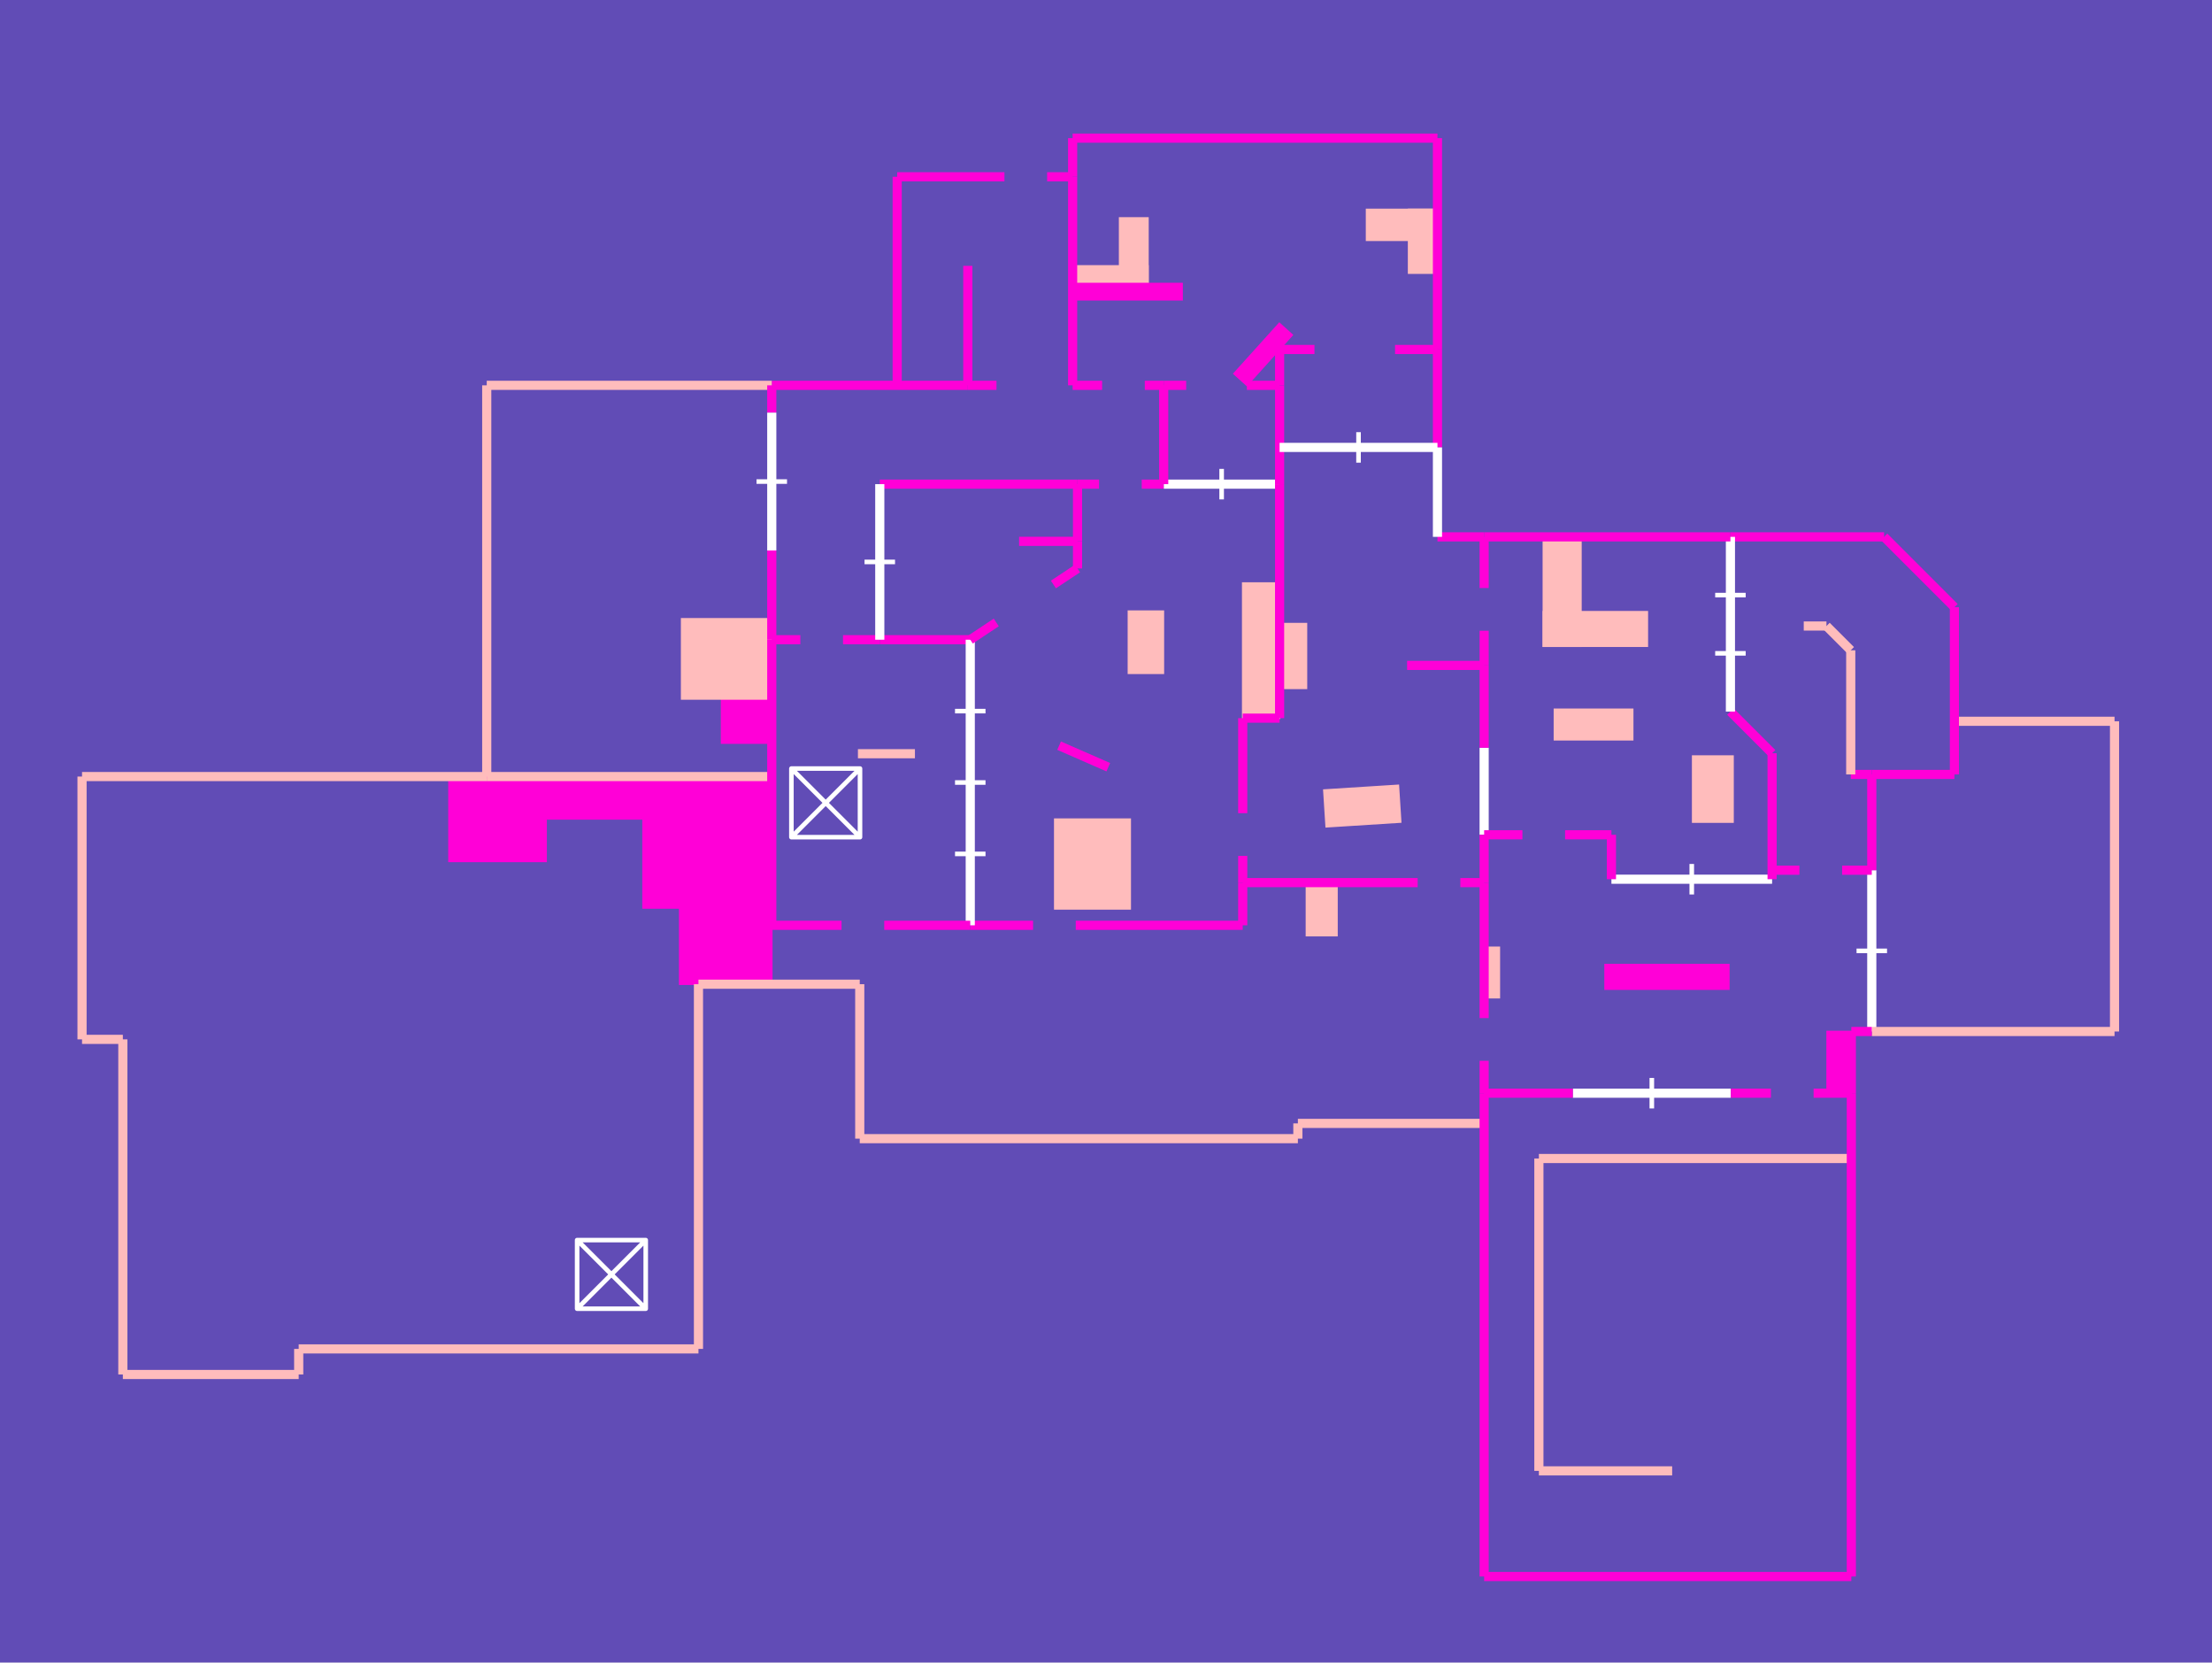
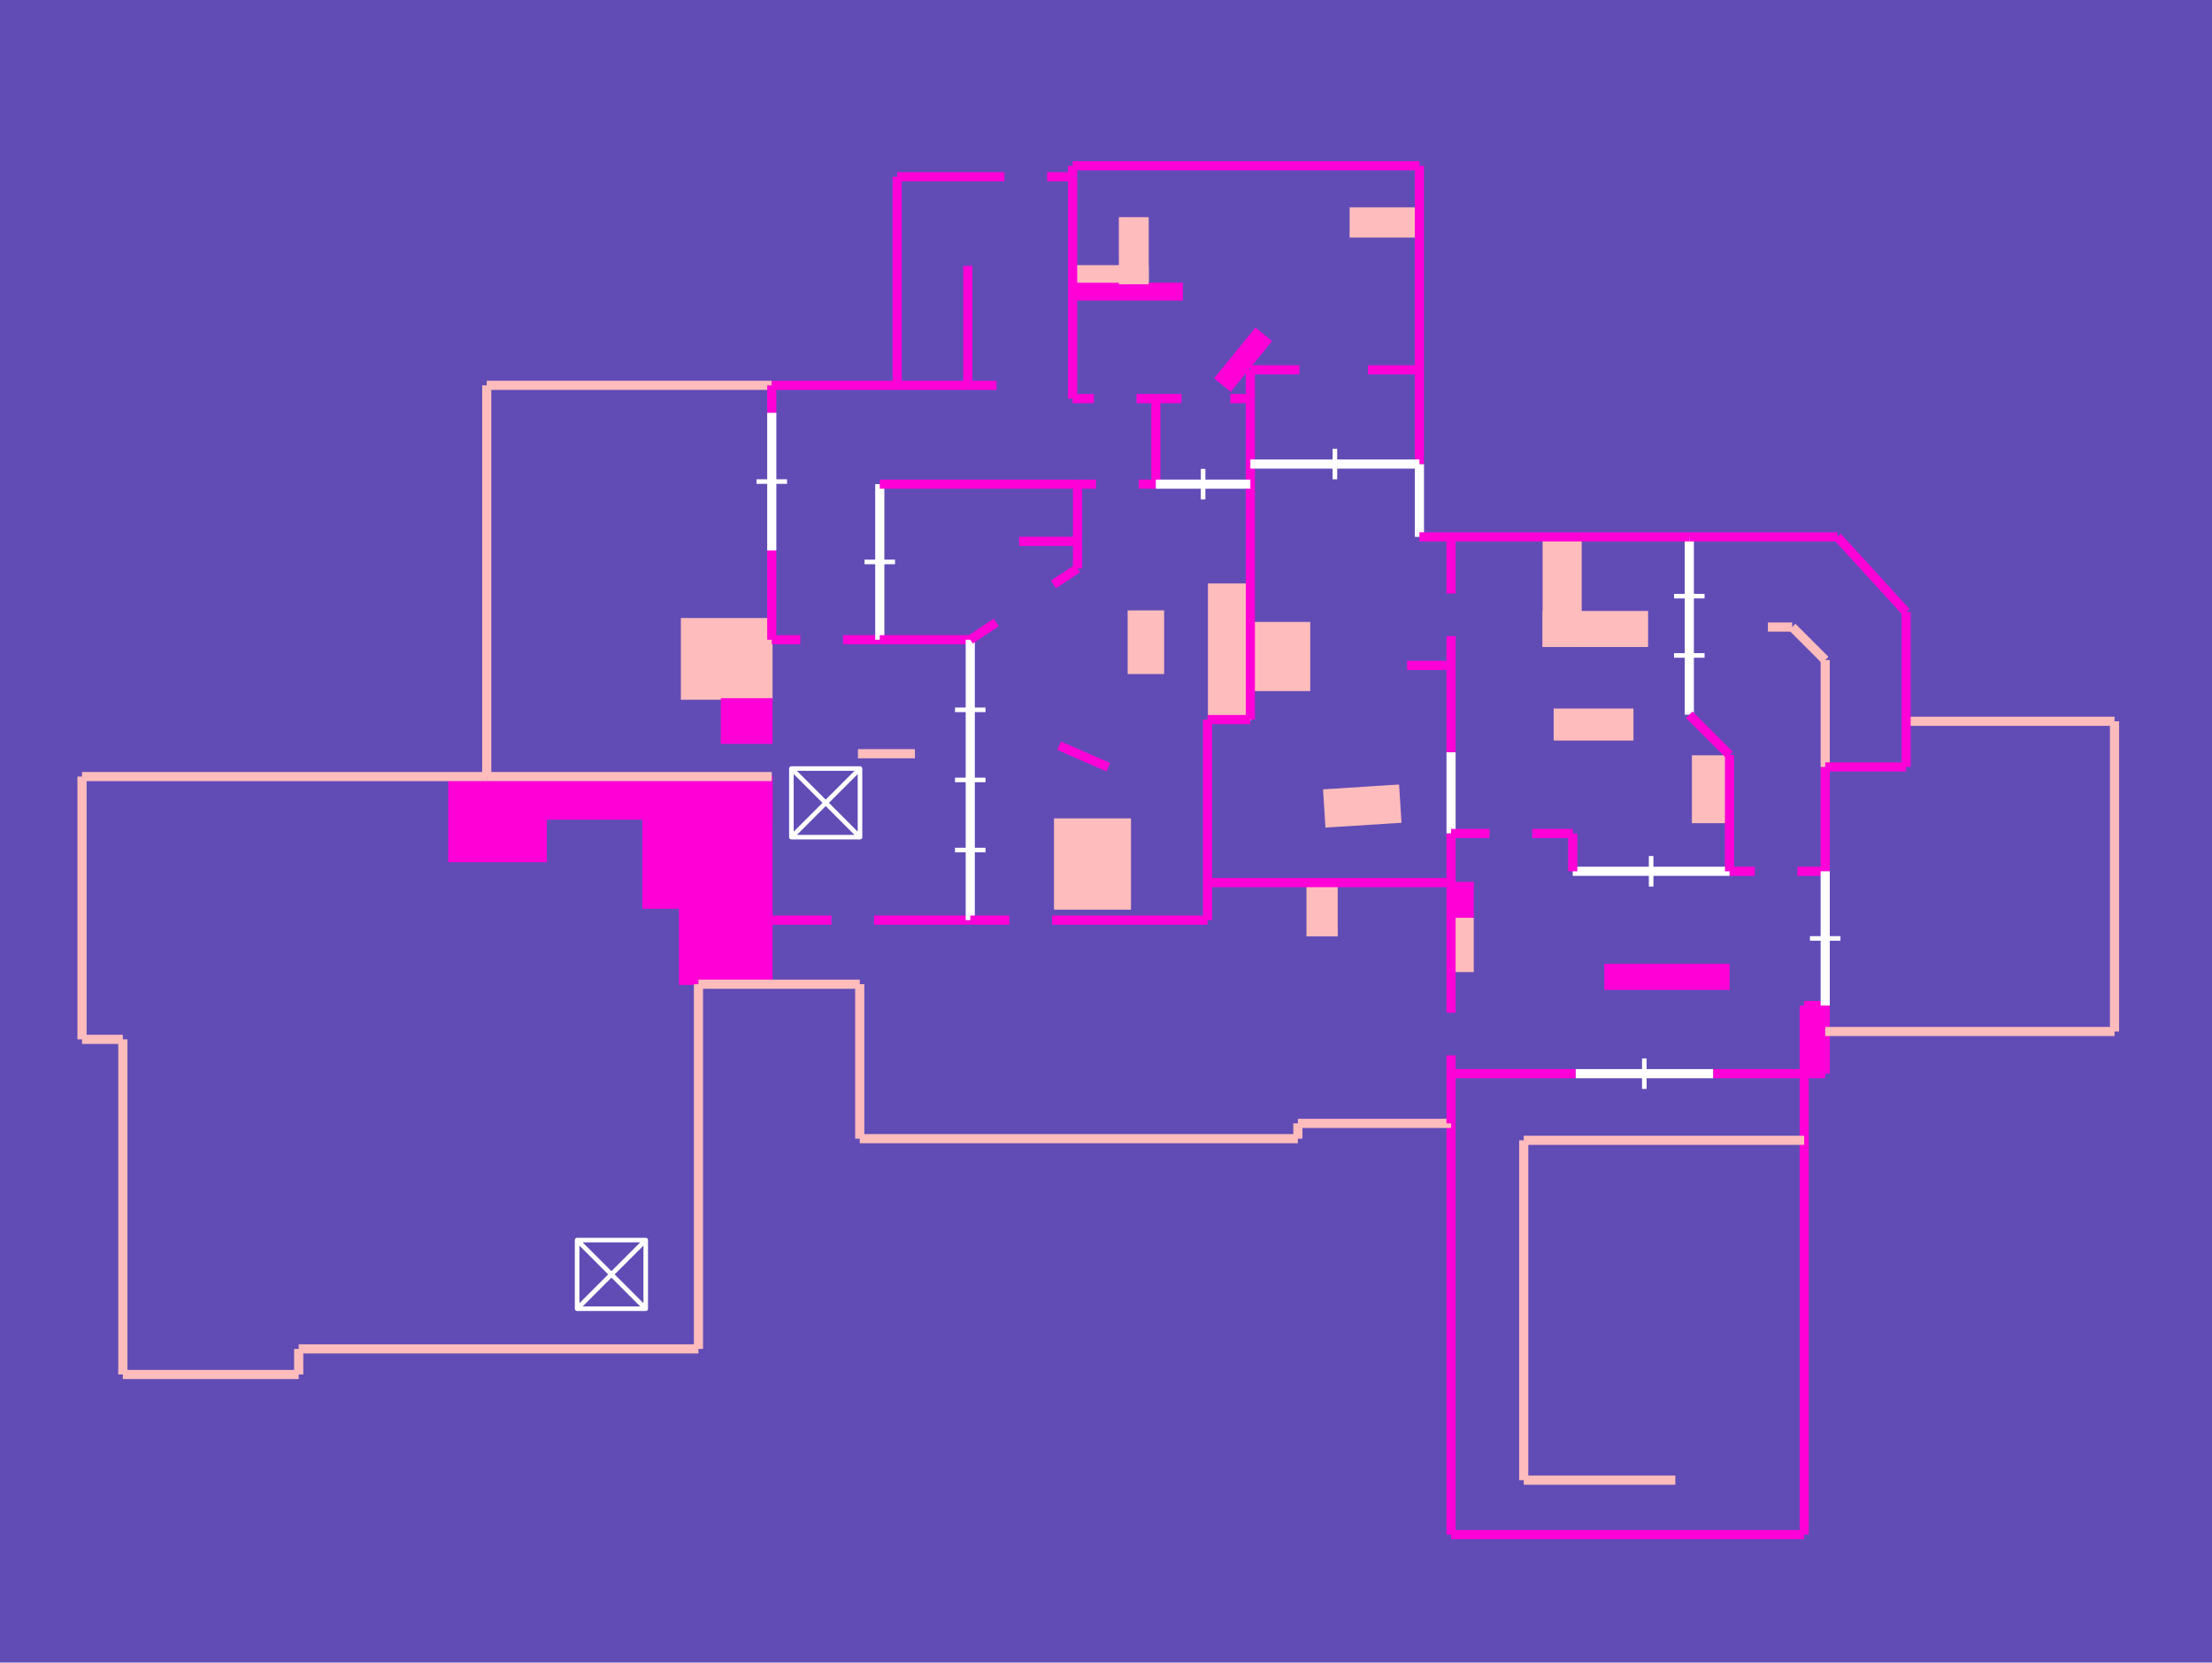
<svg xmlns="http://www.w3.org/2000/svg" viewBox="-533 -420 1078 810">
  <rect fill="#614CB6" height="810" width="1078" x="-533" y="-420" />
+   <path d="M309.872,19.314 L291.91,19.314 L291.91,51.643 L309.872,51.643 z" fill="#FFBCBC" stroke="#FFBCBC" stroke-width="0.75" transform="scale(1, -1)" />
+   <path d="M66.72,229.622 L59.204,235.75 L78.889,259.894 L86.405,253.766 z" fill="#FF00D7" stroke="#FF00D7" stroke-width="0.75" transform="scale(1, -1)" />
+   <path d="M104.073,-10.016 L118.56,-10.016 L118.56,-35.846 L104.073,-35.846 z" fill="#FFBCBC" stroke="#FFBCBC" stroke-width="0.75" transform="scale(1, -1)" />
+   <path d="M-200.805,118.513 L-156.883,118.513 L-156.883,79.455 L-200.805,79.455 z" fill="#FFBCBC" stroke="#FFBCBC" stroke-width="0.75" transform="scale(1, -1)" />
+   <path d="M219.147,105.156 L269.811,105.156 L269.811,121.969 L219.147,121.969 z" fill="#FFBCBC" stroke="#FFBCBC" stroke-width="0.75" transform="scale(1, -1)" />
+   <path d="M262.677,74.43 L224.537,74.43 L224.537,59.587 L262.677,59.587 z" fill="#FFBCBC" stroke="#FFBCBC" stroke-width="0.75" transform="scale(1, -1)" />
+   <path d="M184.84,-10.016 L174.158,-10.016 L174.158,-27.503 L184.84,-27.503 z" fill="#FF00D7" stroke="#FF00D7" stroke-width="0.75" transform="scale(1, -1)" />
+   <path d="M-219.61,21.028 L-201.744,21.028 L-201.744,-22.376 L-219.61,-22.376 z" fill="#FF00D7" stroke="#FF00D7" stroke-width="0.75" transform="scale(1, -1)" />
+   <path d="M-181.354,57.954 L-156.883,57.954 L-156.883,79.455 L-181.354,79.455 z" fill="#FF00D7" stroke="#FF00D7" stroke-width="0.75" transform="scale(1, -1)" />
+   <path d="M26.442,281.855 L-10.264,281.855 L-10.264,290.447 L26.442,290.447 z" fill="#FFBCBC" stroke="#FFBCBC" stroke-width="0.75" transform="scale(1, -1)" />
+   <path d="M184.84,-53.233 L174.158,-53.233 L174.158,-27.503 L184.84,-27.503 z" fill="#FFBCBC" stroke="#FFBCBC" stroke-width="0.75" transform="scale(1, -1)" />
  <path d="M-314.191,41.656 L-266.869,41.656 L-266.869,0.317 L-314.191,0.317 z" fill="#FF00D7" stroke="#FF00D7" stroke-width="0.75" transform="scale(1, -1)" />
-   <path d="M132.982,317.966 L167.535,317.966 L167.535,302.934 L132.982,302.934 z" fill="#FFBCBC" stroke="#FFBCBC" stroke-width="0.75" transform="scale(1, -1)" />
-   <path d="M219.147,105.156 L269.811,105.156 L269.811,121.969 L219.147,121.969 z" fill="#FFBCBC" stroke="#FFBCBC" stroke-width="0.75" transform="scale(1, -1)" />
-   <path d="M153.474,286.924 L167.535,286.924 L167.535,317.966 L153.474,317.966 z" fill="#FFBCBC" stroke="#FFBCBC" stroke-width="0.75" transform="scale(1, -1)" />
+   <path d="M-10.264,273.951 L43.075,273.951 L43.075,281.855 L-10.264,281.855 z" fill="#FF00D7" stroke="#FF00D7" stroke-width="0.75" transform="scale(1, -1)" />
+   <path d="M158.745,304.628 L125.106,304.628 L125.106,318.589 L158.745,318.589 z" fill="#FFBCBC" stroke="#FFBCBC" stroke-width="0.75" transform="scale(1, -1)" />
+   <path d="M56.052,135.36 L76.35,135.36 L76.35,69.421 L56.052,69.421 z" fill="#FFBCBC" stroke="#FFBCBC" stroke-width="0.75" transform="scale(1, -1)" />
+   <path d="M-156.883,41.656 L-201.744,41.656 L-201.744,-59.508 L-156.883,-59.508 z" fill="#FF00D7" stroke="#FF00D7" stroke-width="0.75" transform="scale(1, -1)" />
+   <path d="M-266.869,21.028 L-156.883,21.028 L-156.883,41.656 L-266.869,41.656 z" fill="#FF00D7" stroke="#FF00D7" stroke-width="0.75" transform="scale(1, -1)" />
+   <path d="M17.802,-22.813 L-18.973,-22.813 L-18.973,20.9 L17.802,20.9 z" fill="#FFBCBC" stroke="#FFBCBC" stroke-width="0.75" transform="scale(1, -1)" />
+   <path d="M346.254,-69.914 L356.496,-69.914 L356.496,-103.094 L346.254,-103.094 z" fill="#FF00D7" stroke="#FF00D7" stroke-width="0.75" transform="scale(1, -1)" />
+   <path d="M76.35,83.674 L105.158,83.674 L105.158,116.614 L76.35,116.614 z" fill="#FFBCBC" stroke="#FFBCBC" stroke-width="0.75" transform="scale(1, -1)" />
+   <path d="M249.226,-49.944 L309.532,-49.944 L309.532,-61.911 L249.226,-61.911 z" fill="#FF00D7" stroke="#FF00D7" stroke-width="0.75" transform="scale(1, -1)" />
+   <path d="M12.641,313.822 L26.442,313.822 L26.442,281.855 L12.641,281.855 z" fill="#FFBCBC" stroke="#FFBCBC" stroke-width="0.75" transform="scale(1, -1)" />
  <path d="M113.302,17.186 L112.166,35.073 L148.476,37.38 L149.613,19.493 z" fill="#FFBCBC" stroke="#FFBCBC" stroke-width="0.75" transform="scale(1, -1)" />
-   <path d="M249.226,-49.944 L309.532,-49.944 L309.532,-61.911 L249.226,-61.911 z" fill="#FF00D7" stroke="#FF00D7" stroke-width="0.75" transform="scale(1, -1)" />
-   <path d="M17.802,-22.813 L-18.973,-22.813 L-18.973,20.9 L17.802,20.9 z" fill="#FFBCBC" stroke="#FFBCBC" stroke-width="0.75" transform="scale(1, -1)" />
-   <path d="M103.678,-10.015 L118.56,-10.015 L118.56,-35.846 L103.678,-35.846 z" fill="#FFBCBC" stroke="#FFBCBC" stroke-width="0.75" transform="scale(1, -1)" />
-   <path d="M12.641,313.822 L26.442,313.822 L26.442,281.855 L12.641,281.855 z" fill="#FFBCBC" stroke="#FFBCBC" stroke-width="0.75" transform="scale(1, -1)" />
+   <path d="M33.956,91.966 L16.928,91.966 L16.928,122.242 L33.956,122.242 z" fill="#FFBCBC" stroke="#FFBCBC" stroke-width="0.75" transform="scale(1, -1)" />
  <path d="M237.454,158.441 L219.147,158.441 L219.147,105.156 L237.454,105.156 z" fill="#FFBCBC" stroke="#FFBCBC" stroke-width="0.75" transform="scale(1, -1)" />
-   <path d="M197.686,-41.537 L190.282,-41.537 L190.282,-66.075 L197.686,-66.075 z" fill="#FFBCBC" stroke="#FFBCBC" stroke-width="0.75" transform="scale(1, -1)" />
-   <path d="M72.63,135.938 L90.597,135.938 L90.597,70.111 L72.63,70.111 z" fill="#FFBCBC" stroke="#FFBCBC" stroke-width="0.75" transform="scale(1, -1)" />
-   <path d="M26.442,281.855 L-10.264,281.855 L-10.264,290.447 L26.442,290.447 z" fill="#FFBCBC" stroke="#FFBCBC" stroke-width="0.75" transform="scale(1, -1)" />
-   <path d="M-10.264,273.951 L43.075,273.951 L43.075,281.855 L-10.264,281.855 z" fill="#FF00D7" stroke="#FF00D7" stroke-width="0.75" transform="scale(1, -1)" />
-   <path d="M33.956,91.966 L16.928,91.966 L16.928,122.242 L33.956,122.242 z" fill="#FFBCBC" stroke="#FFBCBC" stroke-width="0.75" transform="scale(1, -1)" />
-   <path d="M-156.883,41.656 L-201.744,41.656 L-201.744,-59.508 L-156.883,-59.508 z" fill="#FF00D7" stroke="#FF00D7" stroke-width="0.75" transform="scale(1, -1)" />
-   <path d="M90.482,262.47 L96.775,256.795 L74.656,232.266 L68.363,237.941 z" fill="#FF00D7" stroke="#FF00D7" stroke-width="0.75" transform="scale(1, -1)" />
-   <path d="M311.573,19.464 L291.91,19.464 L291.91,51.643 L311.573,51.643 z" fill="#FFBCBC" stroke="#FFBCBC" stroke-width="0.75" transform="scale(1, -1)" />
-   <path d="M262.677,74.43 L224.537,74.43 L224.537,59.587 L262.677,59.587 z" fill="#FFBCBC" stroke="#FFBCBC" stroke-width="0.75" transform="scale(1, -1)" />
-   <path d="M90.597,84.627 L103.692,84.627 L103.692,116.167 L90.597,116.167 z" fill="#FFBCBC" stroke="#FFBCBC" stroke-width="0.75" transform="scale(1, -1)" />
-   <path d="M-266.869,21.028 L-156.883,21.028 L-156.883,41.656 L-266.869,41.656 z" fill="#FF00D7" stroke="#FF00D7" stroke-width="0.75" transform="scale(1, -1)" />
-   <path d="M-181.354,57.954 L-156.883,57.954 L-156.883,79.455 L-181.354,79.455 z" fill="#FF00D7" stroke="#FF00D7" stroke-width="0.75" transform="scale(1, -1)" />
-   <path d="M-219.61,21.028 L-201.744,21.028 L-201.744,-22.376 L-219.61,-22.376 z" fill="#FF00D7" stroke="#FF00D7" stroke-width="0.75" transform="scale(1, -1)" />
-   <path d="M357.44,-82.551 L369.233,-82.551 L369.233,-112.609 L357.44,-112.609 z" fill="#FF00D7" stroke="#FF00D7" stroke-width="0.75" transform="scale(1, -1)" />
-   <path d="M-200.805,118.513 L-156.883,118.513 L-156.883,79.455 L-200.805,79.455 z" fill="#FFBCBC" stroke="#FFBCBC" stroke-width="0.75" transform="scale(1, -1)" />
  <path d="M-251.743,-217.611 L-218.31,-184.179 L-251.743,-184.179 L-218.31,-217.611 L-251.743,-217.611 L-251.743,-184.179 L-218.31,-184.179 L-218.31,-217.611 z" fill="none" stroke="#FFFFFF" stroke-linejoin="round" stroke-width="2.229" transform="scale(1, -1)" />
  <path d="M-147.319,12.127 L-113.886,45.559 L-147.319,45.559 L-113.886,12.127 L-147.319,12.127 L-147.319,45.559 L-113.886,45.559 L-113.886,12.127 z" fill="none" stroke="#FFFFFF" stroke-linejoin="round" stroke-width="2.229" transform="scale(1, -1)" />
-   <path d="M-473.129,-86.385 L-473.129,-249.659 z" fill="none" stroke="#FFBCBC" stroke-width="4.458" transform="scale(1, -1)" />
-   <path d="M7.115,46.214 L-16.859,56.708 z" fill="none" stroke="#FF00D7" stroke-width="4.458" transform="scale(1, -1)" />
+   <path d="M346.254,-327.686 L346.254,-103.094 z" fill="none" stroke="#FF00D7" stroke-width="4.458" transform="scale(1, -1)" />
+   <path d="M174.158,-127.327 L174.158,-327.686 z" fill="none" stroke="#FF00D7" stroke-width="4.458" transform="scale(1, -1)" />
+   <path d="M76.35,69.421 L55.477,69.421 z" fill="none" stroke="#FF00D7" stroke-width="4.458" transform="scale(1, -1)" />
+   <path d="M346.254,-103.094 L346.254,-69.914 z" fill="none" stroke="#FF00D7" stroke-width="4.458" transform="scale(1, -1)" />
  <path d="M-104.245,108.328 L-122.159,108.328 z" fill="none" stroke="#FF00D7" stroke-width="4.458" transform="scale(1, -1)" />
  <path d="M-142.962,108.328 L-156.883,108.328 z" fill="none" stroke="#FF00D7" stroke-width="4.458" transform="scale(1, -1)" />
-   <path d="M167.535,249.727 L146.872,249.727 z" fill="none" stroke="#FF00D7" stroke-width="4.458" transform="scale(1, -1)" />
-   <path d="M167.535,352.694 L167.535,249.727 z" fill="none" stroke="#FF00D7" stroke-width="4.458" transform="scale(1, -1)" />
-   <path d="M167.535,158.441 L190.282,158.441 z" fill="none" stroke="#FF00D7" stroke-width="4.458" transform="scale(1, -1)" />
+   <path d="M-95.761,232.266 L-95.761,333.874 z" fill="none" stroke="#FF00D7" stroke-width="4.458" transform="scale(1, -1)" />
+   <path d="M174.158,158.441 L174.158,130.863 z" fill="none" stroke="#FF00D7" stroke-width="4.458" transform="scale(1, -1)" />
+   <path d="M174.158,110.06 L174.158,95.81 z" fill="none" stroke="#FF00D7" stroke-width="4.458" transform="scale(1, -1)" />
+   <path d="M158.745,158.441 L158.745,193.91 z" fill="none" stroke="#FFFFFF" stroke-width="4.458" transform="scale(1, -1)" />
+   <path d="M340.415,114.5 L356.496,98.42 z" fill="none" stroke="#FFBCBC" stroke-width="4.458" transform="scale(1, -1)" />
+   <path d="M76.35,239.821 L100.258,239.821 z" fill="none" stroke="#FF00D7" stroke-width="4.458" transform="scale(1, -1)" />
+   <path d="M133.691,239.821 L158.745,239.821 z" fill="none" stroke="#FF00D7" stroke-width="4.458" transform="scale(1, -1)" />
+   <path d="M290.273,158.441 L290.273,71.781 z" fill="none" stroke="#FFFFFF" stroke-width="4.458" transform="scale(1, -1)" />
+   <path d="M282.843,129.554 L297.702,129.554 z" fill="none" stroke="#FFFFFF" stroke-width="2.229" transform="scale(1, -1)" />
+   <path d="M282.843,100.667 L297.702,100.667 z" fill="none" stroke="#FFFFFF" stroke-width="2.229" transform="scale(1, -1)" />
+   <path d="M-7.88,156.253 L-36.353,156.253 z" fill="none" stroke="#FF00D7" stroke-width="4.458" transform="scale(1, -1)" />
+   <path d="M-10.264,333.874 L-10.264,225.804 z" fill="none" stroke="#FF00D7" stroke-width="4.458" transform="scale(1, -1)" />
+   <path d="M-10.264,339.243 L158.745,339.243 z" fill="none" stroke="#FF00D7" stroke-width="4.458" transform="scale(1, -1)" />
+   <path d="M-473.129,-249.659 L-387.429,-249.659 z" fill="none" stroke="#FFBCBC" stroke-width="4.458" transform="scale(1, -1)" />
+   <path d="M362.446,158.441 L395.917,121.828 z" fill="none" stroke="#FF00D7" stroke-width="4.458" transform="scale(1, -1)" />
+   <path d="M309.872,-4.498 L322.183,-4.498 z" fill="none" stroke="#FF00D7" stroke-width="4.458" transform="scale(1, -1)" />
+   <path d="M342.985,-4.498 L356.496,-4.498 z" fill="none" stroke="#FF00D7" stroke-width="4.458" transform="scale(1, -1)" />
+   <path d="M-387.429,-249.659 L-387.429,-237.198 z" fill="none" stroke="#FFBCBC" stroke-width="4.458" transform="scale(1, -1)" />
+   <path d="M-10.264,225.804 L0.112,225.804 z" fill="none" stroke="#FF00D7" stroke-width="4.458" transform="scale(1, -1)" />
+   <path d="M20.915,225.804 L30.301,225.804 z" fill="none" stroke="#FF00D7" stroke-width="4.458" transform="scale(1, -1)" />
+   <path d="M346.254,-103.094 L301.864,-103.094 z" fill="none" stroke="#FF00D7" stroke-width="4.458" transform="scale(1, -1)" />
+   <path d="M-104.245,184.12 L-104.245,108.328 z" fill="none" stroke="#FFFFFF" stroke-width="4.458" transform="scale(1, -1)" />
+   <path d="M-111.675,146.224 L-96.816,146.224 z" fill="none" stroke="#FFFFFF" stroke-width="2.229" transform="scale(1, -1)" />
+   <path d="M-493.022,-86.385 L-473.129,-86.385 z" fill="none" stroke="#FFBCBC" stroke-width="4.458" transform="scale(1, -1)" />
+   <path d="M362.446,158.441 L290.273,158.441 z" fill="none" stroke="#FF00D7" stroke-width="4.458" transform="scale(1, -1)" />
+   <path d="M356.496,46.344 L356.496,-4.498 z" fill="none" stroke="#FF00D7" stroke-width="4.458" transform="scale(1, -1)" />
+   <path d="M76.35,225.804 L76.35,239.821 z" fill="none" stroke="#FF00D7" stroke-width="4.458" transform="scale(1, -1)" />
  <path d="M-95.761,333.874 L-43.493,333.874 z" fill="none" stroke="#FF00D7" stroke-width="4.458" transform="scale(1, -1)" />
  <path d="M-22.69,333.874 L-10.264,333.874 z" fill="none" stroke="#FF00D7" stroke-width="4.458" transform="scale(1, -1)" />
-   <path d="M252.315,-8.358 L330.618,-8.358 z" fill="none" stroke="#FFFFFF" stroke-width="4.458" transform="scale(1, -1)" />
-   <path d="M291.467,-15.788 L291.467,-0.929 z" fill="none" stroke="#FFFFFF" stroke-width="2.229" transform="scale(1, -1)" />
-   <path d="M190.282,55.687 L190.282,13.282 z" fill="none" stroke="#FFFFFF" stroke-width="4.458" transform="scale(1, -1)" />
-   <path d="M-192.611,-59.508 L-114.009,-59.508 z" fill="none" stroke="#FFBCBC" stroke-width="4.458" transform="scale(1, -1)" />
-   <path d="M-104.245,184.12 L-7.88,184.12 z" fill="none" stroke="#FF00D7" stroke-width="4.458" transform="scale(1, -1)" />
-   <path d="M-156.883,232.266 L-95.761,232.266 z" fill="none" stroke="#FF00D7" stroke-width="4.458" transform="scale(1, -1)" />
-   <path d="M-156.883,41.656 L-295.789,41.656 z" fill="none" stroke="#FFBCBC" stroke-width="4.458" transform="scale(1, -1)" />
-   <path d="M90.597,184.12 L34.123,184.12 z" fill="none" stroke="#FFFFFF" stroke-width="4.458" transform="scale(1, -1)" />
-   <path d="M62.36,191.549 L62.36,176.69 z" fill="none" stroke="#FFFFFF" stroke-width="2.229" transform="scale(1, -1)" />
-   <path d="M-114.892,52.783 L-87.115,52.783 z" fill="none" stroke="#FFBCBC" stroke-width="4.458" transform="scale(1, -1)" />
-   <path d="M310.309,73.317 L330.618,53.008 z" fill="none" stroke="#FF00D7" stroke-width="4.458" transform="scale(1, -1)" />
-   <path d="M346.041,115.003 L357.112,115.003 z" fill="none" stroke="#FFBCBC" stroke-width="4.458" transform="scale(1, -1)" />
-   <path d="M-114.009,-134.763 L99.508,-134.763 z" fill="none" stroke="#FFBCBC" stroke-width="4.458" transform="scale(1, -1)" />
-   <path d="M216.964,-296.617 L216.964,-144.431 z" fill="none" stroke="#FFBCBC" stroke-width="4.458" transform="scale(1, -1)" />
-   <path d="M90.597,70.111 L90.597,184.12 z" fill="none" stroke="#FF00D7" stroke-width="4.458" transform="scale(1, -1)" />
-   <path d="M-387.429,-249.659 L-387.429,-237.198 z" fill="none" stroke="#FFBCBC" stroke-width="4.458" transform="scale(1, -1)" />
-   <path d="M379.196,42.693 L419.472,42.693 z" fill="none" stroke="#FF00D7" stroke-width="4.458" transform="scale(1, -1)" />
-   <path d="M216.964,-144.431 L369.233,-144.431 z" fill="none" stroke="#FFBCBC" stroke-width="4.458" transform="scale(1, -1)" />
-   <path d="M-156.883,232.266 L-295.789,232.266 z" fill="none" stroke="#FFBCBC" stroke-width="4.458" transform="scale(1, -1)" />
-   <path d="M419.472,124.158 L385.19,158.441 z" fill="none" stroke="#FF00D7" stroke-width="4.458" transform="scale(1, -1)" />
-   <path d="M-7.88,156.253 L-7.88,143.03 z" fill="none" stroke="#FF00D7" stroke-width="4.458" transform="scale(1, -1)" />
-   <path d="M34.123,232.266 L34.123,184.12 z" fill="none" stroke="#FF00D7" stroke-width="4.458" transform="scale(1, -1)" />
-   <path d="M167.535,249.727 L167.535,202.02 z" fill="none" stroke="#FF00D7" stroke-width="4.458" transform="scale(1, -1)" />
-   <path d="M99.508,-127.327 L190.282,-127.327 z" fill="none" stroke="#FFBCBC" stroke-width="4.458" transform="scale(1, -1)" />
-   <path d="M379.196,-3.973 L379.196,-82.551 z" fill="none" stroke="#FFFFFF" stroke-width="4.458" transform="scale(1, -1)" />
-   <path d="M371.767,-43.262 L386.626,-43.262 z" fill="none" stroke="#FFFFFF" stroke-width="2.229" transform="scale(1, -1)" />
-   <path d="M357.112,115.003 L368.942,103.173 z" fill="none" stroke="#FFBCBC" stroke-width="4.458" transform="scale(1, -1)" />
-   <path d="M233.496,-112.609 L310.509,-112.609 z" fill="none" stroke="#FFFFFF" stroke-width="4.458" transform="scale(1, -1)" />
-   <path d="M272.002,-120.039 L272.002,-105.18 z" fill="none" stroke="#FFFFFF" stroke-width="2.229" transform="scale(1, -1)" />
-   <path d="M72.63,-30.813 L72.63,-10.015 z" fill="none" stroke="#FF00D7" stroke-width="4.458" transform="scale(1, -1)" />
-   <path d="M330.618,53.008 L330.618,-8.358 z" fill="none" stroke="#FF00D7" stroke-width="4.458" transform="scale(1, -1)" />
-   <path d="M167.535,202.02 L167.535,158.441 z" fill="none" stroke="#FFFFFF" stroke-width="4.458" transform="scale(1, -1)" />
-   <path d="M-95.761,232.266 L-95.761,333.874 z" fill="none" stroke="#FF00D7" stroke-width="4.458" transform="scale(1, -1)" />
-   <path d="M190.282,13.282 L208.934,13.282 z" fill="none" stroke="#FF00D7" stroke-width="4.458" transform="scale(1, -1)" />
-   <path d="M229.736,13.282 L252.315,13.282 z" fill="none" stroke="#FF00D7" stroke-width="4.458" transform="scale(1, -1)" />
-   <path d="M-493.022,41.656 L-493.022,-86.385 z" fill="none" stroke="#FFBCBC" stroke-width="4.458" transform="scale(1, -1)" />
-   <path d="M-10.264,352.694 L-10.264,333.874 z" fill="none" stroke="#FF00D7" stroke-width="4.458" transform="scale(1, -1)" />
-   <path d="M-60.152,-30.813 L-29.543,-30.813 z" fill="none" stroke="#FF00D7" stroke-width="4.458" transform="scale(1, -1)" />
-   <path d="M-8.74,-30.813 L72.63,-30.813 z" fill="none" stroke="#FF00D7" stroke-width="4.458" transform="scale(1, -1)" />
-   <path d="M-10.264,232.266 L4.102,232.266 z" fill="none" stroke="#FF00D7" stroke-width="4.458" transform="scale(1, -1)" />
-   <path d="M24.905,232.266 L34.123,232.266 z" fill="none" stroke="#FF00D7" stroke-width="4.458" transform="scale(1, -1)" />
-   <path d="M252.315,13.282 L252.315,-8.358 z" fill="none" stroke="#FF00D7" stroke-width="4.458" transform="scale(1, -1)" />
-   <path d="M385.19,158.441 L310.309,158.441 z" fill="none" stroke="#FF00D7" stroke-width="4.458" transform="scale(1, -1)" />
-   <path d="M497.498,-82.551 L379.196,-82.551 z" fill="none" stroke="#FFBCBC" stroke-width="4.458" transform="scale(1, -1)" />
-   <path d="M379.196,42.693 L379.196,-3.973 z" fill="none" stroke="#FF00D7" stroke-width="4.458" transform="scale(1, -1)" />
-   <path d="M45.071,232.266 L34.123,232.266 z" fill="none" stroke="#FF00D7" stroke-width="4.458" transform="scale(1, -1)" />
-   <path d="M-156.883,108.328 L-156.883,151.812 z" fill="none" stroke="#FF00D7" stroke-width="4.458" transform="scale(1, -1)" />
-   <path d="M-60.152,108.328 L-104.245,108.328 z" fill="none" stroke="#FF00D7" stroke-width="4.458" transform="scale(1, -1)" />
-   <path d="M-61.348,232.266 L-47.37,232.266 z" fill="none" stroke="#FF00D7" stroke-width="4.458" transform="scale(1, -1)" />
-   <path d="M190.282,-10.015 L190.282,-76.023 z" fill="none" stroke="#FF00D7" stroke-width="4.458" transform="scale(1, -1)" />
-   <path d="M190.282,-96.825 L190.282,-112.609 z" fill="none" stroke="#FF00D7" stroke-width="4.458" transform="scale(1, -1)" />
-   <path d="M107.59,249.727 L90.597,249.727 z" fill="none" stroke="#FF00D7" stroke-width="4.458" transform="scale(1, -1)" />
-   <path d="M-61.348,232.266 L-95.761,232.266 z" fill="none" stroke="#FF00D7" stroke-width="4.458" transform="scale(1, -1)" />
-   <path d="M310.309,158.441 L310.309,73.317 z" fill="none" stroke="#FFFFFF" stroke-width="4.458" transform="scale(1, -1)" />
-   <path d="M302.88,130.066 L317.739,130.066 z" fill="none" stroke="#FFFFFF" stroke-width="2.229" transform="scale(1, -1)" />
-   <path d="M302.88,101.692 L317.739,101.692 z" fill="none" stroke="#FFFFFF" stroke-width="2.229" transform="scale(1, -1)" />
-   <path d="M369.233,-82.551 L379.196,-82.551 z" fill="none" stroke="#FF00D7" stroke-width="4.458" transform="scale(1, -1)" />
-   <path d="M330.618,-3.973 L343.936,-3.973 z" fill="none" stroke="#FF00D7" stroke-width="4.458" transform="scale(1, -1)" />
-   <path d="M364.738,-3.973 L379.196,-3.973 z" fill="none" stroke="#FF00D7" stroke-width="4.458" transform="scale(1, -1)" />
-   <path d="M-10.264,352.694 L167.535,352.694 z" fill="none" stroke="#FF00D7" stroke-width="4.458" transform="scale(1, -1)" />
-   <path d="M90.597,184.12 L90.597,232.266 z" fill="none" stroke="#FF00D7" stroke-width="4.458" transform="scale(1, -1)" />
-   <path d="M-295.789,232.266 L-295.789,41.656 z" fill="none" stroke="#FFBCBC" stroke-width="4.458" transform="scale(1, -1)" />
-   <path d="M-387.429,-237.198 L-192.611,-237.198 z" fill="none" stroke="#FFBCBC" stroke-width="4.458" transform="scale(1, -1)" />
-   <path d="M190.282,-112.609 L233.496,-112.609 z" fill="none" stroke="#FF00D7" stroke-width="4.458" transform="scale(1, -1)" />
-   <path d="M99.508,-134.763 L99.508,-127.327 z" fill="none" stroke="#FFBCBC" stroke-width="4.458" transform="scale(1, -1)" />
-   <path d="M216.964,-296.617 L281.911,-296.617 z" fill="none" stroke="#FFBCBC" stroke-width="4.458" transform="scale(1, -1)" />
-   <path d="M190.282,95.81 L152.732,95.81 z" fill="none" stroke="#FF00D7" stroke-width="4.458" transform="scale(1, -1)" />
-   <path d="M-10.264,232.266 L-10.264,333.874 z" fill="none" stroke="#FF00D7" stroke-width="4.458" transform="scale(1, -1)" />
-   <path d="M-295.789,41.656 L-493.022,41.656 z" fill="none" stroke="#FFBCBC" stroke-width="4.458" transform="scale(1, -1)" />
-   <path d="M-60.152,108.328 L-60.152,-30.813 z" fill="none" stroke="#FFFFFF" stroke-width="4.458" transform="scale(1, -1)" />
-   <path d="M-67.582,73.542 L-52.723,73.542 z" fill="none" stroke="#FFFFFF" stroke-width="2.229" transform="scale(1, -1)" />
-   <path d="M-67.582,38.757 L-52.723,38.757 z" fill="none" stroke="#FFFFFF" stroke-width="2.229" transform="scale(1, -1)" />
-   <path d="M-67.582,3.972 L-52.723,3.972 z" fill="none" stroke="#FFFFFF" stroke-width="2.229" transform="scale(1, -1)" />
-   <path d="M-156.883,108.328 L-156.883,-30.813 z" fill="none" stroke="#FF00D7" stroke-width="4.458" transform="scale(1, -1)" />
-   <path d="M497.498,68.589 L497.498,-82.551 z" fill="none" stroke="#FFBCBC" stroke-width="4.458" transform="scale(1, -1)" />
-   <path d="M368.942,42.693 L379.196,42.693 z" fill="none" stroke="#FF00D7" stroke-width="4.458" transform="scale(1, -1)" />
-   <path d="M167.535,202.02 L90.597,202.02 z" fill="none" stroke="#FFFFFF" stroke-width="4.458" transform="scale(1, -1)" />
-   <path d="M129.066,209.449 L129.066,194.59 z" fill="none" stroke="#FFFFFF" stroke-width="2.229" transform="scale(1, -1)" />
-   <path d="M72.63,-10.015 L72.63,3.003 z" fill="none" stroke="#FF00D7" stroke-width="4.458" transform="scale(1, -1)" />
-   <path d="M72.63,23.806 L72.63,70.111 z" fill="none" stroke="#FF00D7" stroke-width="4.458" transform="scale(1, -1)" />
-   <path d="M369.233,-82.551 L369.233,-112.609 z" fill="none" stroke="#FF00D7" stroke-width="4.458" transform="scale(1, -1)" />
-   <path d="M310.509,-112.609 L330.04,-112.609 z" fill="none" stroke="#FF00D7" stroke-width="4.458" transform="scale(1, -1)" />
-   <path d="M350.843,-112.609 L369.233,-112.609 z" fill="none" stroke="#FF00D7" stroke-width="4.458" transform="scale(1, -1)" />
-   <path d="M190.282,158.441 L310.309,158.441 z" fill="none" stroke="#FF00D7" stroke-width="4.458" transform="scale(1, -1)" />
-   <path d="M34.123,184.12 L23.416,184.12 z" fill="none" stroke="#FF00D7" stroke-width="4.458" transform="scale(1, -1)" />
-   <path d="M2.613,184.12 L-7.88,184.12 z" fill="none" stroke="#FF00D7" stroke-width="4.458" transform="scale(1, -1)" />
-   <path d="M-156.883,-30.813 L-122.881,-30.813 z" fill="none" stroke="#FF00D7" stroke-width="4.458" transform="scale(1, -1)" />
-   <path d="M-102.078,-30.813 L-60.152,-30.813 z" fill="none" stroke="#FF00D7" stroke-width="4.458" transform="scale(1, -1)" />
-   <path d="M-61.348,290.466 L-61.348,232.266 z" fill="none" stroke="#FF00D7" stroke-width="4.458" transform="scale(1, -1)" />
-   <path d="M-473.129,-249.659 L-387.429,-249.659 z" fill="none" stroke="#FFBCBC" stroke-width="4.458" transform="scale(1, -1)" />
-   <path d="M90.597,249.727 L90.597,232.266 z" fill="none" stroke="#FF00D7" stroke-width="4.458" transform="scale(1, -1)" />
-   <path d="M419.472,68.589 L497.498,68.589 z" fill="none" stroke="#FFBCBC" stroke-width="4.458" transform="scale(1, -1)" />
-   <path d="M-192.611,-237.198 L-192.611,-59.508 z" fill="none" stroke="#FFBCBC" stroke-width="4.458" transform="scale(1, -1)" />
-   <path d="M72.63,70.111 L90.597,70.111 z" fill="none" stroke="#FF00D7" stroke-width="4.458" transform="scale(1, -1)" />
-   <path d="M190.282,-348.083 L190.282,-112.609 z" fill="none" stroke="#FF00D7" stroke-width="4.458" transform="scale(1, -1)" />
-   <path d="M369.233,-348.083 L190.282,-348.083 z" fill="none" stroke="#FF00D7" stroke-width="4.458" transform="scale(1, -1)" />
-   <path d="M-156.883,232.266 L-156.883,218.951 z" fill="none" stroke="#FF00D7" stroke-width="4.458" transform="scale(1, -1)" />
-   <path d="M-7.88,184.12 L-7.88,156.253 z" fill="none" stroke="#FF00D7" stroke-width="4.458" transform="scale(1, -1)" />
-   <path d="M419.472,42.693 L419.472,124.158 z" fill="none" stroke="#FF00D7" stroke-width="4.458" transform="scale(1, -1)" />
  <path d="M-156.883,151.812 L-156.883,218.951 z" fill="none" stroke="#FFFFFF" stroke-width="4.458" transform="scale(1, -1)" />
  <path d="M-149.454,185.381 L-164.313,185.381 z" fill="none" stroke="#FFFFFF" stroke-width="2.229" transform="scale(1, -1)" />
-   <path d="M190.282,-10.015 L190.282,13.282 z" fill="none" stroke="#FF00D7" stroke-width="4.458" transform="scale(1, -1)" />
-   <path d="M190.282,158.441 L190.282,133.508 z" fill="none" stroke="#FF00D7" stroke-width="4.458" transform="scale(1, -1)" />
-   <path d="M190.282,112.705 L190.282,95.81 z" fill="none" stroke="#FF00D7" stroke-width="4.458" transform="scale(1, -1)" />
-   <path d="M368.942,103.173 L368.942,42.693 z" fill="none" stroke="#FFBCBC" stroke-width="4.458" transform="scale(1, -1)" />
+   <path d="M346.254,-69.914 L356.496,-69.914 z" fill="none" stroke="#FF00D7" stroke-width="4.458" transform="scale(1, -1)" />
+   <path d="M356.496,98.42 L356.496,46.344 z" fill="none" stroke="#FFBCBC" stroke-width="4.458" transform="scale(1, -1)" />
+   <path d="M-156.883,41.656 L-295.789,41.656 z" fill="none" stroke="#FFBCBC" stroke-width="4.458" transform="scale(1, -1)" />
+   <path d="M-295.789,41.656 L-493.022,41.656 z" fill="none" stroke="#FFBCBC" stroke-width="4.458" transform="scale(1, -1)" />
+   <path d="M-156.883,232.266 L-295.789,232.266 z" fill="none" stroke="#FFBCBC" stroke-width="4.458" transform="scale(1, -1)" />
+   <path d="M301.864,-103.094 L234.819,-103.094 z" fill="none" stroke="#FFFFFF" stroke-width="4.458" transform="scale(1, -1)" />
+   <path d="M268.342,-95.665 L268.342,-110.524 z" fill="none" stroke="#FFFFFF" stroke-width="2.229" transform="scale(1, -1)" />
+   <path d="M209.581,-301.143 L209.581,-135.566 z" fill="none" stroke="#FFBCBC" stroke-width="4.458" transform="scale(1, -1)" />
+   <path d="M-114.009,-134.763 L99.508,-134.763 z" fill="none" stroke="#FFBCBC" stroke-width="4.458" transform="scale(1, -1)" />
+   <path d="M99.508,-134.763 L99.508,-127.327 z" fill="none" stroke="#FFBCBC" stroke-width="4.458" transform="scale(1, -1)" />
+   <path d="M-7.88,184.12 L-7.88,156.253 z" fill="none" stroke="#FF00D7" stroke-width="4.458" transform="scale(1, -1)" />
+   <path d="M-156.883,108.328 L-156.883,151.812 z" fill="none" stroke="#FF00D7" stroke-width="4.458" transform="scale(1, -1)" />
+   <path d="M174.158,-327.686 L346.254,-327.686 z" fill="none" stroke="#FF00D7" stroke-width="4.458" transform="scale(1, -1)" />
+   <path d="M-295.789,232.266 L-295.789,41.656 z" fill="none" stroke="#FFBCBC" stroke-width="4.458" transform="scale(1, -1)" />
+   <path d="M30.301,225.804 L30.301,184.12 z" fill="none" stroke="#FF00D7" stroke-width="4.458" transform="scale(1, -1)" />
+   <path d="M174.158,53.574 L174.158,13.924 z" fill="none" stroke="#FFFFFF" stroke-width="4.458" transform="scale(1, -1)" />
+   <path d="M356.496,-103.094 L356.496,-69.914 z" fill="none" stroke="#FF00D7" stroke-width="4.458" transform="scale(1, -1)" />
+   <path d="M328.578,114.5 L340.415,114.5 z" fill="none" stroke="#FFBCBC" stroke-width="4.458" transform="scale(1, -1)" />
  <path d="M-114.009,-59.508 L-114.009,-134.763 z" fill="none" stroke="#FFBCBC" stroke-width="4.458" transform="scale(1, -1)" />
-   <path d="M-493.022,-86.385 L-473.129,-86.385 z" fill="none" stroke="#FFBCBC" stroke-width="4.458" transform="scale(1, -1)" />
-   <path d="M-104.245,184.12 L-104.245,108.328 z" fill="none" stroke="#FFFFFF" stroke-width="4.458" transform="scale(1, -1)" />
-   <path d="M-111.675,146.224 L-96.816,146.224 z" fill="none" stroke="#FFFFFF" stroke-width="2.229" transform="scale(1, -1)" />
-   <path d="M369.233,-112.609 L369.233,-348.083 z" fill="none" stroke="#FF00D7" stroke-width="4.458" transform="scale(1, -1)" />
+   <path d="M283.459,-301.143 L209.581,-301.143 z" fill="none" stroke="#FFBCBC" stroke-width="4.458" transform="scale(1, -1)" />
+   <path d="M-156.883,232.266 L-95.761,232.266 z" fill="none" stroke="#FF00D7" stroke-width="4.458" transform="scale(1, -1)" />
+   <path d="M356.496,-82.551 L497.498,-82.551 z" fill="none" stroke="#FFBCBC" stroke-width="4.458" transform="scale(1, -1)" />
+   <path d="M-60.152,108.328 L-104.245,108.328 z" fill="none" stroke="#FF00D7" stroke-width="4.458" transform="scale(1, -1)" />
+   <path d="M158.745,339.243 L158.745,239.821 z" fill="none" stroke="#FF00D7" stroke-width="4.458" transform="scale(1, -1)" />
+   <path d="M-114.892,52.783 L-87.115,52.783 z" fill="none" stroke="#FFBCBC" stroke-width="4.458" transform="scale(1, -1)" />
+   <path d="M158.745,158.441 L290.273,158.441 z" fill="none" stroke="#FF00D7" stroke-width="4.458" transform="scale(1, -1)" />
+   <path d="M-192.611,-237.198 L-192.611,-59.508 z" fill="none" stroke="#FFBCBC" stroke-width="4.458" transform="scale(1, -1)" />
+   <path d="M356.496,-103.094 L346.254,-103.094 z" fill="none" stroke="#FF00D7" stroke-width="4.458" transform="scale(1, -1)" />
+   <path d="M66.583,225.804 L76.35,225.804 z" fill="none" stroke="#FF00D7" stroke-width="4.458" transform="scale(1, -1)" />
+   <path d="M395.917,46.344 L356.496,46.344 z" fill="none" stroke="#FF00D7" stroke-width="4.458" transform="scale(1, -1)" />
+   <path d="M395.917,68.589 L497.498,68.589 z" fill="none" stroke="#FFBCBC" stroke-width="4.458" transform="scale(1, -1)" />
+   <path d="M-156.883,232.266 L-156.883,218.951 z" fill="none" stroke="#FF00D7" stroke-width="4.458" transform="scale(1, -1)" />
+   <path d="M497.498,68.589 L497.498,-82.551 z" fill="none" stroke="#FFBCBC" stroke-width="4.458" transform="scale(1, -1)" />
+   <path d="M-7.88,156.253 L-7.88,143.03 z" fill="none" stroke="#FF00D7" stroke-width="4.458" transform="scale(1, -1)" />
+   <path d="M174.158,-103.094 L234.819,-103.094 z" fill="none" stroke="#FF00D7" stroke-width="4.458" transform="scale(1, -1)" />
+   <path d="M-493.022,41.656 L-493.022,-86.385 z" fill="none" stroke="#FFBCBC" stroke-width="4.458" transform="scale(1, -1)" />
+   <path d="M-192.611,-59.508 L-114.009,-59.508 z" fill="none" stroke="#FFBCBC" stroke-width="4.458" transform="scale(1, -1)" />
+   <path d="M-387.429,-237.198 L-192.611,-237.198 z" fill="none" stroke="#FFBCBC" stroke-width="4.458" transform="scale(1, -1)" />
+   <path d="M233.462,-4.498 L309.872,-4.498 z" fill="none" stroke="#FFFFFF" stroke-width="4.458" transform="scale(1, -1)" />
+   <path d="M271.667,-11.927 L271.667,2.932 z" fill="none" stroke="#FFFFFF" stroke-width="2.229" transform="scale(1, -1)" />
+   <path d="M-61.348,232.266 L-95.761,232.266 z" fill="none" stroke="#FF00D7" stroke-width="4.458" transform="scale(1, -1)" />
+   <path d="M-7.88,184.12 L1.136,184.12 z" fill="none" stroke="#FF00D7" stroke-width="4.458" transform="scale(1, -1)" />
+   <path d="M21.938,184.12 L30.301,184.12 z" fill="none" stroke="#FF00D7" stroke-width="4.458" transform="scale(1, -1)" />
+   <path d="M152.732,95.81 L174.158,95.81 z" fill="none" stroke="#FF00D7" stroke-width="4.458" transform="scale(1, -1)" />
+   <path d="M-60.152,-28.302 L-107.021,-28.302 z" fill="none" stroke="#FF00D7" stroke-width="4.458" transform="scale(1, -1)" />
+   <path d="M-127.824,-28.302 L-156.883,-28.302 z" fill="none" stroke="#FF00D7" stroke-width="4.458" transform="scale(1, -1)" />
+   <path d="M-60.152,108.328 L-60.152,-28.302 z" fill="none" stroke="#FFFFFF" stroke-width="4.458" transform="scale(1, -1)" />
+   <path d="M-67.582,74.17 L-52.723,74.17 z" fill="none" stroke="#FFFFFF" stroke-width="2.229" transform="scale(1, -1)" />
+   <path d="M-67.582,40.013 L-52.723,40.013 z" fill="none" stroke="#FFFFFF" stroke-width="2.229" transform="scale(1, -1)" />
+   <path d="M-67.582,5.855 L-52.723,5.855 z" fill="none" stroke="#FFFFFF" stroke-width="2.229" transform="scale(1, -1)" />
+   <path d="M76.35,184.12 L76.35,69.421 z" fill="none" stroke="#FF00D7" stroke-width="4.458" transform="scale(1, -1)" />
+   <path d="M55.477,69.421 L55.477,-28.302 z" fill="none" stroke="#FF00D7" stroke-width="4.458" transform="scale(1, -1)" />
+   <path d="M7.115,46.214 L-16.859,56.708 z" fill="none" stroke="#FF00D7" stroke-width="4.458" transform="scale(1, -1)" />
+   <path d="M209.581,-135.566 L346.254,-135.566 z" fill="none" stroke="#FFBCBC" stroke-width="4.458" transform="scale(1, -1)" />
+   <path d="M42.794,225.804 L30.301,225.804 z" fill="none" stroke="#FF00D7" stroke-width="4.458" transform="scale(1, -1)" />
+   <path d="M99.508,-127.327 L174.158,-127.327 z" fill="none" stroke="#FFBCBC" stroke-width="4.458" transform="scale(1, -1)" />
+   <path d="M158.745,239.821 L158.745,193.91 z" fill="none" stroke="#FF00D7" stroke-width="4.458" transform="scale(1, -1)" />
+   <path d="M-61.348,290.466 L-61.348,232.266 z" fill="none" stroke="#FF00D7" stroke-width="4.458" transform="scale(1, -1)" />
  <path d="M-7.88,143.03 L-19.63,135.229 z" fill="none" stroke="#FF00D7" stroke-width="4.458" transform="scale(1, -1)" />
  <path d="M-47.483,116.738 L-60.152,108.328 z" fill="none" stroke="#FF00D7" stroke-width="4.458" transform="scale(1, -1)" />
-   <path d="M-7.88,156.253 L-36.353,156.253 z" fill="none" stroke="#FF00D7" stroke-width="4.458" transform="scale(1, -1)" />
-   <path d="M190.282,-10.015 L178.684,-10.015 z" fill="none" stroke="#FF00D7" stroke-width="4.458" transform="scale(1, -1)" />
-   <path d="M157.881,-10.015 L72.63,-10.015 z" fill="none" stroke="#FF00D7" stroke-width="4.458" transform="scale(1, -1)" />
-   <path d="M190.282,55.687 L190.282,95.81 z" fill="none" stroke="#FF00D7" stroke-width="4.458" transform="scale(1, -1)" />
-   <path d="M90.597,232.266 L74.656,232.266 z" fill="none" stroke="#FF00D7" stroke-width="4.458" transform="scale(1, -1)" />
+   <path d="M76.35,225.804 L76.35,184.12 z" fill="none" stroke="#FF00D7" stroke-width="4.458" transform="scale(1, -1)" />
+   <path d="M-10.264,339.243 L-10.264,333.874 z" fill="none" stroke="#FF00D7" stroke-width="4.458" transform="scale(1, -1)" />
+   <path d="M233.462,-4.498 L233.462,13.924 z" fill="none" stroke="#FF00D7" stroke-width="4.458" transform="scale(1, -1)" />
+   <path d="M309.872,-4.498 L309.872,52.181 z" fill="none" stroke="#FF00D7" stroke-width="4.458" transform="scale(1, -1)" />
+   <path d="M30.301,184.12 L76.35,184.12 z" fill="none" stroke="#FFFFFF" stroke-width="4.458" transform="scale(1, -1)" />
+   <path d="M53.325,176.69 L53.325,191.549 z" fill="none" stroke="#FFFFFF" stroke-width="2.229" transform="scale(1, -1)" />
+   <path d="M233.462,13.924 L213.707,13.924 z" fill="none" stroke="#FF00D7" stroke-width="4.458" transform="scale(1, -1)" />
+   <path d="M192.905,13.924 L174.158,13.924 z" fill="none" stroke="#FF00D7" stroke-width="4.458" transform="scale(1, -1)" />
+   <path d="M-104.245,184.12 L-7.88,184.12 z" fill="none" stroke="#FF00D7" stroke-width="4.458" transform="scale(1, -1)" />
+   <path d="M-473.129,-86.385 L-473.129,-249.659 z" fill="none" stroke="#FFBCBC" stroke-width="4.458" transform="scale(1, -1)" />
+   <path d="M174.158,53.574 L174.158,95.81 z" fill="none" stroke="#FF00D7" stroke-width="4.458" transform="scale(1, -1)" />
+   <path d="M-61.348,232.266 L-47.37,232.266 z" fill="none" stroke="#FF00D7" stroke-width="4.458" transform="scale(1, -1)" />
+   <path d="M174.158,-127.327 L174.158,-94.188 z" fill="none" stroke="#FF00D7" stroke-width="4.458" transform="scale(1, -1)" />
+   <path d="M174.158,-73.386 L174.158,13.924 z" fill="none" stroke="#FF00D7" stroke-width="4.458" transform="scale(1, -1)" />
+   <path d="M395.917,121.828 L395.917,46.344 z" fill="none" stroke="#FF00D7" stroke-width="4.458" transform="scale(1, -1)" />
+   <path d="M55.477,-10.016 L174.158,-10.016 z" fill="none" stroke="#FF00D7" stroke-width="4.458" transform="scale(1, -1)" />
+   <path d="M309.872,52.181 L290.273,71.781 z" fill="none" stroke="#FF00D7" stroke-width="4.458" transform="scale(1, -1)" />
+   <path d="M76.35,193.91 L158.745,193.91 z" fill="none" stroke="#FFFFFF" stroke-width="4.458" transform="scale(1, -1)" />
+   <path d="M117.547,186.48 L117.547,201.339 z" fill="none" stroke="#FFFFFF" stroke-width="2.229" transform="scale(1, -1)" />
+   <path d="M55.477,-28.302 L-20.239,-28.302 z" fill="none" stroke="#FF00D7" stroke-width="4.458" transform="scale(1, -1)" />
+   <path d="M-41.042,-28.302 L-60.152,-28.302 z" fill="none" stroke="#FF00D7" stroke-width="4.458" transform="scale(1, -1)" />
+   <path d="M356.496,-69.914 L356.496,-4.498 z" fill="none" stroke="#FFFFFF" stroke-width="4.458" transform="scale(1, -1)" />
+   <path d="M363.925,-37.206 L349.066,-37.206 z" fill="none" stroke="#FFFFFF" stroke-width="2.229" transform="scale(1, -1)" />
</svg>
